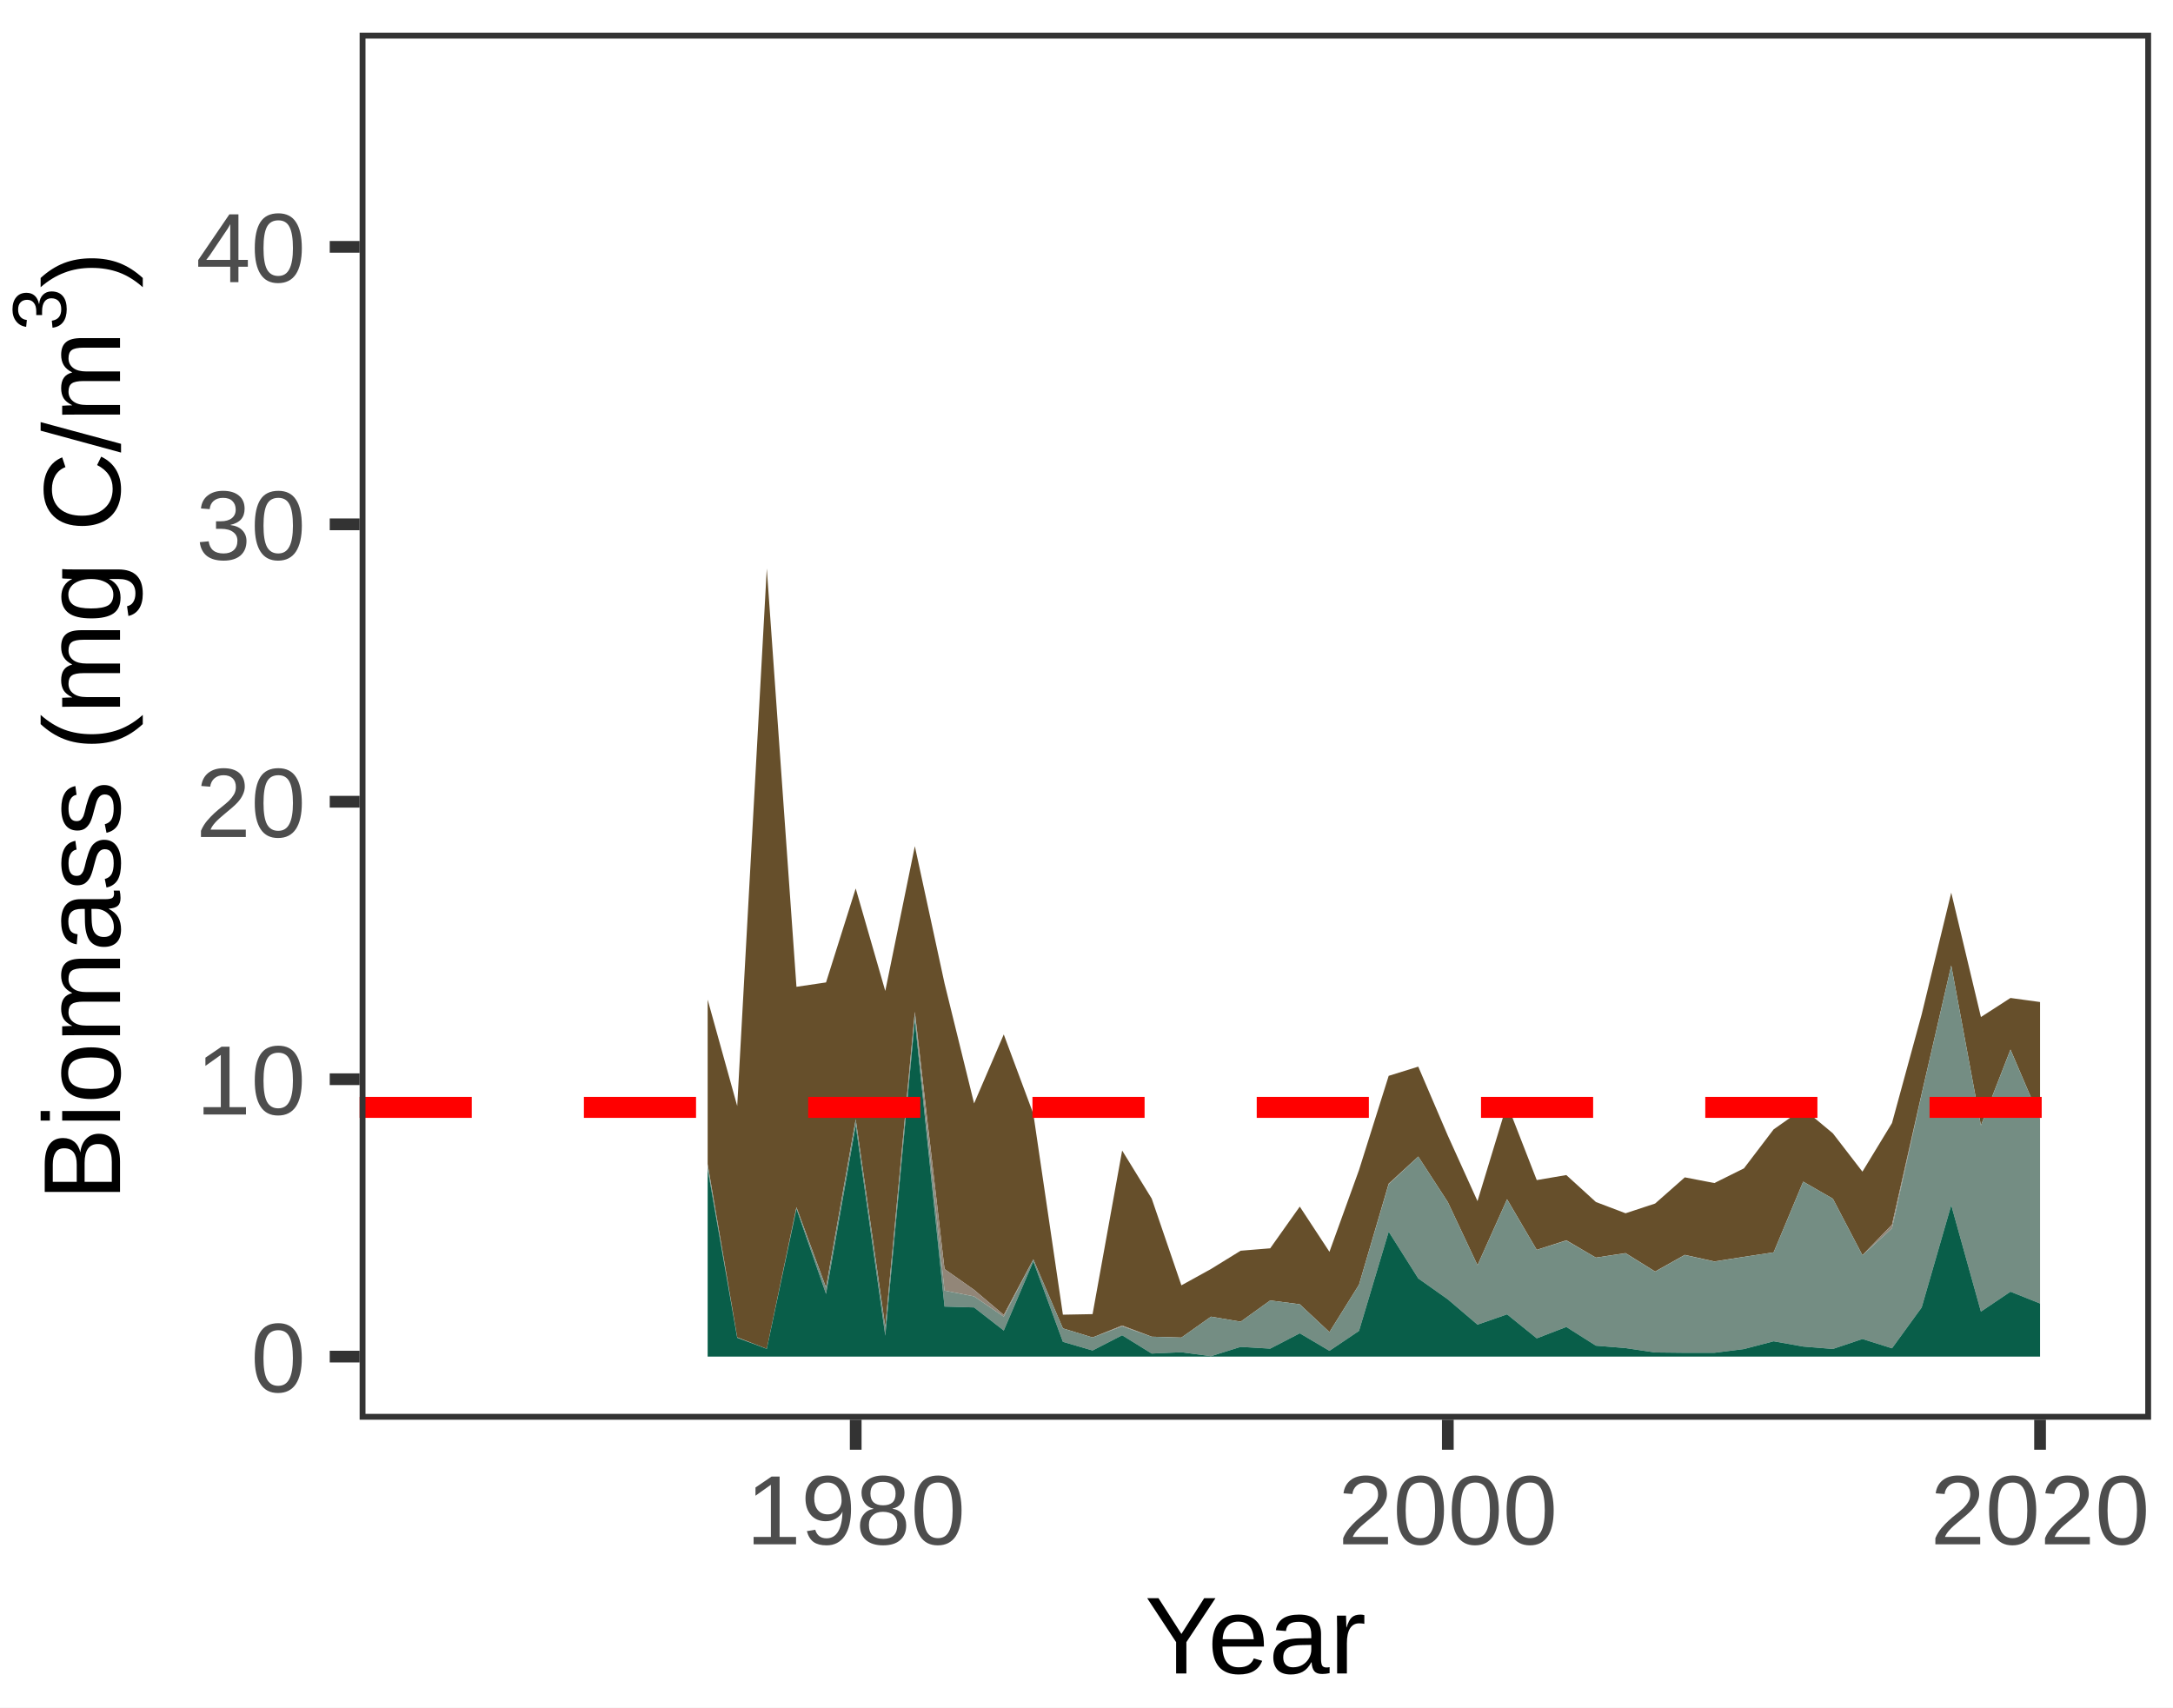
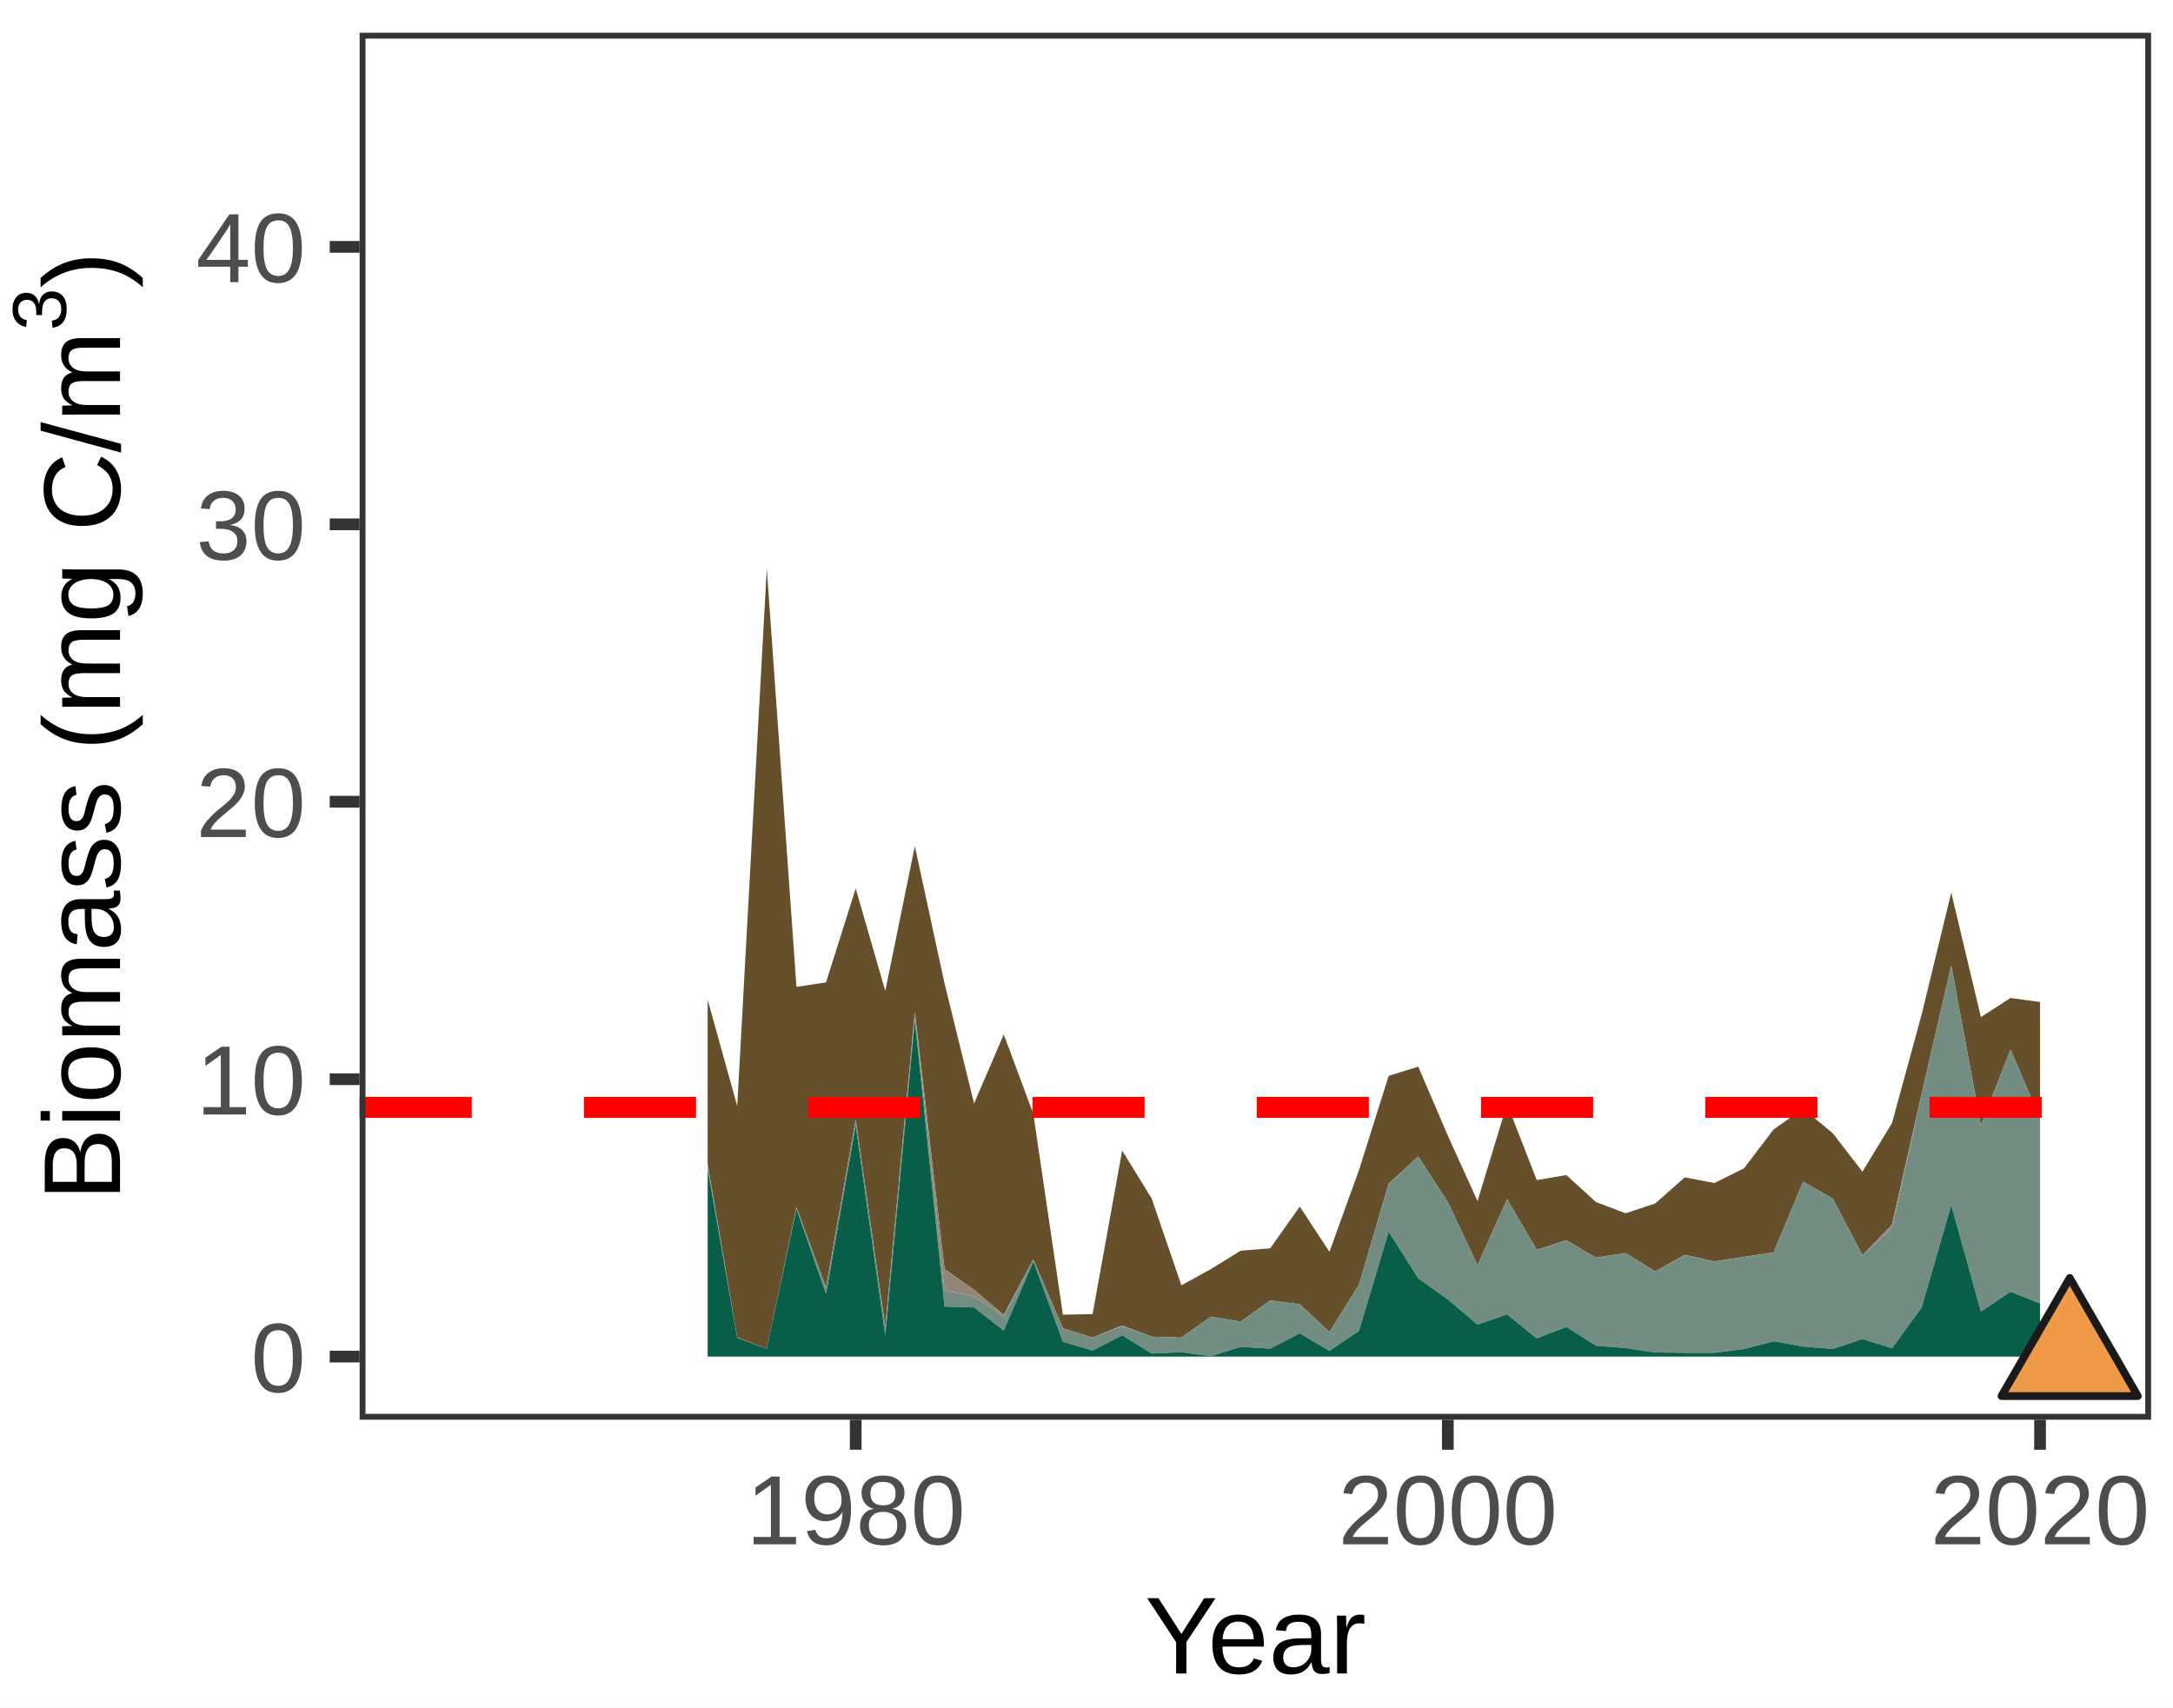
<svg xmlns="http://www.w3.org/2000/svg" class="svglite" width="198.43pt" height="155.91pt" viewBox="0 0 198.43 155.91">
  <defs>
    <style type="text/css">
    .svglite line, .svglite polyline, .svglite polygon, .svglite path, .svglite rect, .svglite circle {
      fill: none;
      stroke: #000000;
      stroke-linecap: round;
      stroke-linejoin: round;
      stroke-miterlimit: 10.00;
    }
  </style>
  </defs>
  <rect width="100%" height="100%" style="stroke: none; fill: #FFFFFF;" />
  <defs>
    <clipPath id="cpMC4wMHwxOTguNDN8MC4wMHwxNTUuOTE=">
      <rect x="0.00" y="0.00" width="198.43" height="155.91" />
    </clipPath>
  </defs>
  <g clip-path="url(#cpMC4wMHwxOTguNDN8MC4wMHwxNTUuOTE=)">
    <rect x="0.00" y="0.00" width="198.43" height="155.91" style="stroke-width: 1.07; stroke: #FFFFFF; fill: #FFFFFF;" />
  </g>
  <defs>
    <clipPath id="cpMzIuODR8MTk2LjQzfDIuOTl8MTI5LjY0">
      <rect x="32.84" y="2.99" width="163.59" height="126.65" />
    </clipPath>
  </defs>
  <g clip-path="url(#cpMzIuODR8MTk2LjQzfDIuOTl8MTI5LjY0)">
    <rect x="32.84" y="2.99" width="163.59" height="126.65" style="stroke-width: 1.07; stroke: none; fill: #FFFFFF;" />
    <polygon points="64.62,91.28 67.32,101.00 70.02,51.91 72.73,90.11 75.43,89.71 78.14,81.13 80.84,90.49 83.54,77.27 86.25,89.79 88.95,100.76 91.66,94.46 94.36,101.71 97.06,120.05 99.77,120.00 102.47,105.06 105.17,109.45 107.88,117.37 110.58,115.88 113.29,114.21 115.99,113.99 118.69,110.18 121.40,114.31 124.10,106.84 126.81,98.24 129.51,97.40 132.21,103.70 134.92,109.68 137.62,100.80 140.33,107.76 143.03,107.30 145.73,109.76 148.44,110.79 151.14,109.90 153.85,107.51 156.55,108.03 159.25,106.69 161.96,103.13 164.66,101.23 167.37,103.49 170.07,106.99 172.77,102.55 175.48,92.63 178.18,81.51 180.89,92.87 183.59,91.13 186.29,91.50 186.29,102.15 183.59,95.84 180.89,102.77 178.18,88.16 175.48,99.87 172.77,111.83 170.07,114.62 167.37,109.46 164.66,107.90 161.96,114.36 159.25,114.77 156.55,115.19 153.85,114.59 151.14,116.11 148.44,114.43 145.73,114.84 143.03,113.26 140.33,114.13 137.62,109.51 134.92,115.53 132.21,109.77 129.51,105.61 126.81,108.09 124.10,117.31 121.40,121.64 118.69,119.10 115.99,118.75 113.29,120.69 110.58,120.23 107.88,122.14 105.17,122.06 102.47,121.04 99.77,122.13 97.06,121.30 94.36,115.00 91.66,120.07 88.95,117.78 86.25,115.88 83.54,92.40 80.84,121.16 78.14,102.21 75.43,117.57 72.73,110.24 70.02,123.17 67.32,122.12 64.62,106.30 " style="stroke-width: 0.00; stroke: none; fill: #664F2B;" />
    <polyline points="64.62,91.28 67.32,101.00 70.02,51.91 72.73,90.11 75.43,89.71 78.14,81.13 80.84,90.49 83.54,77.27 86.25,89.79 88.95,100.76 91.66,94.46 94.36,101.71 97.06,120.05 99.77,120.00 102.47,105.06 105.17,109.45 107.88,117.37 110.58,115.88 113.29,114.21 115.99,113.99 118.69,110.18 121.40,114.31 124.10,106.84 126.81,98.24 129.51,97.40 132.21,103.70 134.92,109.68 137.62,100.80 140.33,107.76 143.03,107.30 145.73,109.76 148.44,110.79 151.14,109.90 153.85,107.51 156.55,108.03 159.25,106.69 161.96,103.13 164.66,101.23 167.37,103.49 170.07,106.99 172.77,102.55 175.48,92.63 178.18,81.51 180.89,92.87 183.59,91.13 186.29,91.50 " style="stroke-width: 1.07; stroke: none;" />
    <polygon points="64.62,106.30 67.32,122.12 70.02,123.17 72.73,110.24 75.43,117.57 78.14,102.21 80.84,121.16 83.54,92.40 86.25,115.88 88.95,117.78 91.66,120.07 94.36,115.00 97.06,121.30 99.77,122.13 102.47,121.04 105.17,122.06 107.88,122.14 110.58,120.23 113.29,120.69 115.99,118.75 118.69,119.10 121.40,121.64 124.10,117.31 126.81,108.09 129.51,105.61 132.21,109.77 134.92,115.53 137.62,109.51 140.33,114.13 143.03,113.26 145.73,114.84 148.44,114.43 151.14,116.11 153.85,114.59 156.55,115.19 159.25,114.77 161.96,114.36 164.66,107.90 167.37,109.46 170.07,114.62 172.77,111.83 175.48,99.87 178.18,88.16 180.89,102.77 183.59,95.84 186.29,102.15 186.29,102.15 183.59,95.85 180.89,102.77 178.18,88.16 175.48,99.90 172.77,112.16 170.07,114.62 167.37,109.46 164.66,107.90 161.96,114.36 159.25,114.77 156.55,115.20 153.85,114.60 151.14,116.12 148.44,114.44 145.73,114.84 143.03,113.28 140.33,114.13 137.62,109.52 134.92,115.53 132.21,109.77 129.51,105.61 126.81,108.13 124.10,117.31 121.40,121.64 118.69,119.10 115.99,118.75 113.29,120.69 110.58,120.23 107.88,122.14 105.17,122.06 102.47,121.11 99.77,122.13 97.06,121.30 94.36,115.00 91.66,120.23 88.95,118.38 86.25,117.85 83.54,92.61 80.84,121.16 78.14,102.21 75.43,117.58 72.73,110.26 70.02,123.17 67.32,122.14 64.62,106.41 " style="stroke-width: 0.00; stroke: none; fill: #928678;" />
    <polyline points="64.62,106.30 67.32,122.12 70.02,123.17 72.73,110.24 75.43,117.57 78.14,102.21 80.84,121.16 83.54,92.40 86.25,115.88 88.95,117.78 91.66,120.07 94.36,115.00 97.06,121.30 99.77,122.13 102.47,121.04 105.17,122.06 107.88,122.14 110.58,120.23 113.29,120.69 115.99,118.75 118.69,119.10 121.40,121.64 124.10,117.31 126.81,108.09 129.51,105.61 132.21,109.77 134.92,115.53 137.62,109.51 140.33,114.13 143.03,113.26 145.73,114.84 148.44,114.43 151.14,116.11 153.85,114.59 156.55,115.19 159.25,114.77 161.96,114.36 164.66,107.90 167.37,109.46 170.07,114.62 172.77,111.83 175.48,99.87 178.18,88.16 180.89,102.77 183.59,95.84 186.29,102.15 " style="stroke-width: 1.07; stroke: none;" />
    <polygon points="64.62,106.41 67.32,122.14 70.02,123.17 72.73,110.26 75.43,117.58 78.14,102.21 80.84,121.16 83.54,92.61 86.25,117.85 88.95,118.38 91.66,120.23 94.36,115.00 97.06,121.30 99.77,122.13 102.47,121.11 105.17,122.06 107.88,122.14 110.58,120.23 113.29,120.69 115.99,118.75 118.69,119.10 121.40,121.64 124.10,117.31 126.81,108.13 129.51,105.61 132.21,109.77 134.92,115.53 137.62,109.52 140.33,114.13 143.03,113.28 145.73,114.84 148.44,114.44 151.14,116.12 153.85,114.60 156.55,115.20 159.25,114.77 161.96,114.36 164.66,107.90 167.37,109.46 170.07,114.62 172.77,112.16 175.48,99.90 178.18,88.16 180.89,102.77 183.59,95.85 186.29,102.15 186.29,119.03 183.59,117.95 180.89,119.77 178.18,110.05 175.48,119.39 172.77,123.12 170.07,122.27 167.37,123.18 164.66,122.96 161.96,122.48 159.25,123.19 156.55,123.53 153.85,123.53 151.14,123.50 148.44,123.10 145.73,122.88 143.03,121.17 140.33,122.21 137.62,120.02 134.92,120.96 132.21,118.65 129.51,116.74 126.81,112.47 124.10,121.53 121.40,123.35 118.69,121.75 115.99,123.15 113.29,122.99 110.58,123.84 107.88,123.48 105.17,123.60 102.47,121.93 99.77,123.32 97.06,122.53 94.36,115.19 91.66,121.50 88.95,119.39 86.25,119.31 83.54,93.18 80.84,121.97 78.14,102.77 75.43,118.16 72.73,110.38 70.02,123.17 67.32,122.16 64.62,106.74 " style="stroke-width: 0.00; stroke: none; fill: #748D83;" />
    <polyline points="64.62,106.41 67.32,122.14 70.02,123.17 72.73,110.26 75.43,117.58 78.14,102.21 80.84,121.16 83.54,92.61 86.25,117.85 88.95,118.38 91.66,120.23 94.36,115.00 97.06,121.30 99.77,122.13 102.47,121.11 105.17,122.06 107.88,122.14 110.58,120.23 113.29,120.69 115.99,118.75 118.69,119.10 121.40,121.64 124.10,117.31 126.81,108.13 129.51,105.61 132.21,109.77 134.92,115.53 137.62,109.52 140.33,114.13 143.03,113.28 145.73,114.84 148.44,114.44 151.14,116.12 153.85,114.60 156.55,115.20 159.25,114.77 161.96,114.36 164.66,107.90 167.37,109.46 170.07,114.62 172.77,112.16 175.48,99.90 178.18,88.16 180.89,102.77 183.59,95.85 186.29,102.15 " style="stroke-width: 1.07; stroke: none;" />
    <polygon points="64.62,106.74 67.32,122.16 70.02,123.17 72.73,110.38 75.43,118.16 78.14,102.77 80.84,121.97 83.54,93.18 86.25,119.31 88.95,119.39 91.66,121.50 94.36,115.19 97.06,122.53 99.77,123.32 102.47,121.93 105.17,123.60 107.88,123.48 110.58,123.84 113.29,122.99 115.99,123.15 118.69,121.75 121.40,123.35 124.10,121.53 126.81,112.47 129.51,116.74 132.21,118.65 134.92,120.96 137.62,120.02 140.33,122.21 143.03,121.17 145.73,122.88 148.44,123.10 151.14,123.50 153.85,123.53 156.55,123.53 159.25,123.19 161.96,122.48 164.66,122.96 167.37,123.18 170.07,122.27 172.77,123.12 175.48,119.39 178.18,110.05 180.89,119.77 183.59,117.95 186.29,119.03 186.29,123.88 183.59,123.88 180.89,123.88 178.18,123.88 175.48,123.88 172.77,123.88 170.07,123.88 167.37,123.88 164.66,123.88 161.96,123.88 159.25,123.88 156.55,123.88 153.85,123.88 151.14,123.88 148.44,123.88 145.73,123.88 143.03,123.88 140.33,123.88 137.62,123.88 134.92,123.88 132.21,123.88 129.51,123.88 126.81,123.88 124.10,123.88 121.40,123.88 118.69,123.88 115.99,123.88 113.29,123.88 110.58,123.88 107.88,123.88 105.17,123.88 102.47,123.88 99.77,123.88 97.06,123.88 94.36,123.88 91.66,123.88 88.95,123.88 86.25,123.88 83.54,123.88 80.84,123.88 78.14,123.88 75.43,123.88 72.73,123.88 70.02,123.88 67.32,123.88 64.62,123.88 " style="stroke-width: 0.00; stroke: none; fill: #095E49;" />
    <polyline points="64.62,106.74 67.32,122.16 70.02,123.17 72.73,110.38 75.43,118.16 78.14,102.77 80.84,121.97 83.54,93.18 86.25,119.31 88.95,119.39 91.66,121.50 94.36,115.19 97.06,122.53 99.77,123.32 102.47,121.93 105.17,123.60 107.88,123.48 110.58,123.84 113.29,122.99 115.99,123.15 118.69,121.75 121.40,123.35 124.10,121.53 126.81,112.47 129.51,116.74 132.21,118.65 134.92,120.96 137.62,120.02 140.33,122.21 143.03,121.17 145.73,122.88 148.44,123.10 151.14,123.50 153.85,123.53 156.55,123.53 159.25,123.19 161.96,122.48 164.66,122.96 167.37,123.18 170.07,122.27 172.77,123.12 175.48,119.39 178.18,110.05 180.89,119.77 183.59,117.95 186.29,119.03 " style="stroke-width: 1.07; stroke: none;" />
+     <polygon points="189.00,116.70 195.22,127.48 182.77,127.48 " style="stroke-width: 0.71; stroke: #1A1A1A; fill: #EE9A49;" />
    <line x1="32.84" y1="101.12" x2="196.43" y2="101.12" style="stroke-width: 1.92; stroke: #FF0000; stroke-dasharray: 10.24,10.24; stroke-linecap: butt;" />
    <rect x="32.84" y="2.99" width="163.59" height="126.65" style="stroke-width: 1.07; stroke: #333333;" />
  </g>
  <g clip-path="url(#cpMC4wMHwxOTguNDN8MC4wMHwxNTUuOTE=)">
    <text x="27.91" y="127.11" text-anchor="end" style="font-size: 9.00px; fill: #4D4D4D; font-family: Arial;" textLength="5.00px" lengthAdjust="spacingAndGlyphs">0</text>
    <text x="27.91" y="101.77" text-anchor="end" style="font-size: 9.00px; fill: #4D4D4D; font-family: Arial;" textLength="10.01px" lengthAdjust="spacingAndGlyphs">10</text>
    <text x="27.91" y="76.43" text-anchor="end" style="font-size: 9.00px; fill: #4D4D4D; font-family: Arial;" textLength="10.01px" lengthAdjust="spacingAndGlyphs">20</text>
    <text x="27.91" y="51.10" text-anchor="end" style="font-size: 9.00px; fill: #4D4D4D; font-family: Arial;" textLength="10.01px" lengthAdjust="spacingAndGlyphs">30</text>
    <text x="27.91" y="25.76" text-anchor="end" style="font-size: 9.00px; fill: #4D4D4D; font-family: Arial;" textLength="10.01px" lengthAdjust="spacingAndGlyphs">40</text>
    <polyline points="30.11,123.88 32.84,123.88 " style="stroke-width: 1.07; stroke: #333333; stroke-linecap: butt;" />
    <polyline points="30.11,98.55 32.84,98.55 " style="stroke-width: 1.07; stroke: #333333; stroke-linecap: butt;" />
    <polyline points="30.11,73.21 32.84,73.21 " style="stroke-width: 1.07; stroke: #333333; stroke-linecap: butt;" />
    <polyline points="30.11,47.88 32.84,47.88 " style="stroke-width: 1.07; stroke: #333333; stroke-linecap: butt;" />
    <polyline points="30.11,22.54 32.84,22.54 " style="stroke-width: 1.07; stroke: #333333; stroke-linecap: butt;" />
    <polyline points="78.14,132.38 78.14,129.64 " style="stroke-width: 1.07; stroke: #333333; stroke-linecap: butt;" />
    <polyline points="132.21,132.38 132.21,129.64 " style="stroke-width: 1.07; stroke: #333333; stroke-linecap: butt;" />
    <polyline points="186.29,132.38 186.29,129.64 " style="stroke-width: 1.07; stroke: #333333; stroke-linecap: butt;" />
    <text x="78.14" y="141.02" text-anchor="middle" style="font-size: 9.00px; fill: #4D4D4D; font-family: Arial;" textLength="20.02px" lengthAdjust="spacingAndGlyphs">1980</text>
    <text x="132.21" y="141.02" text-anchor="middle" style="font-size: 9.00px; fill: #4D4D4D; font-family: Arial;" textLength="20.02px" lengthAdjust="spacingAndGlyphs">2000</text>
    <text x="186.29" y="141.02" text-anchor="middle" style="font-size: 9.00px; fill: #4D4D4D; font-family: Arial;" textLength="20.02px" lengthAdjust="spacingAndGlyphs">2020</text>
    <text x="114.64" y="152.81" text-anchor="middle" style="font-size: 10.00px; font-family: Arial;" textLength="20.22px" lengthAdjust="spacingAndGlyphs">Year</text>
    <text transform="translate(10.96,109.67) rotate(-90)" style="font-size: 10.00px; font-family: Arial;" textLength="79.48px" lengthAdjust="spacingAndGlyphs">Biomass (mg C/m</text>
    <text transform="translate(6.03,30.19) rotate(-90)" style="font-size: 7.00px; font-family: Arial;" textLength="3.90px" lengthAdjust="spacingAndGlyphs">3</text>
    <text transform="translate(10.96,26.29) rotate(-90)" style="font-size: 10.00px; font-family: Arial;" textLength="3.33px" lengthAdjust="spacingAndGlyphs">)</text>
  </g>
</svg>
